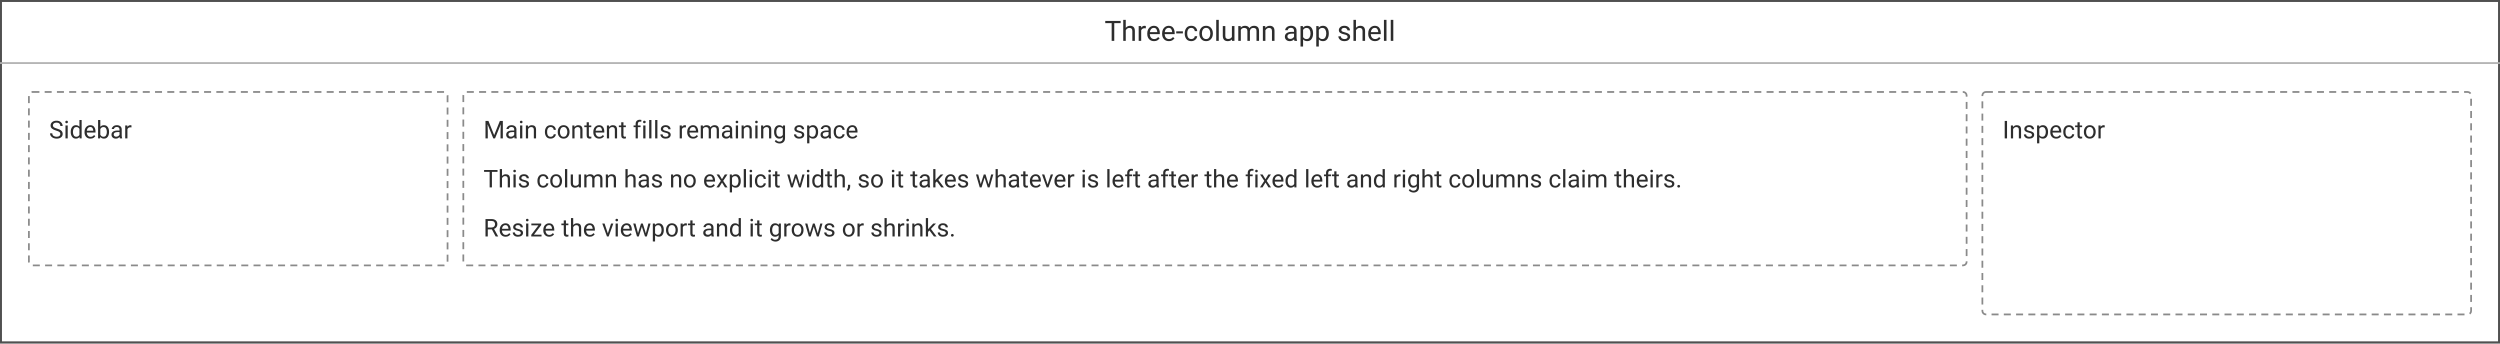
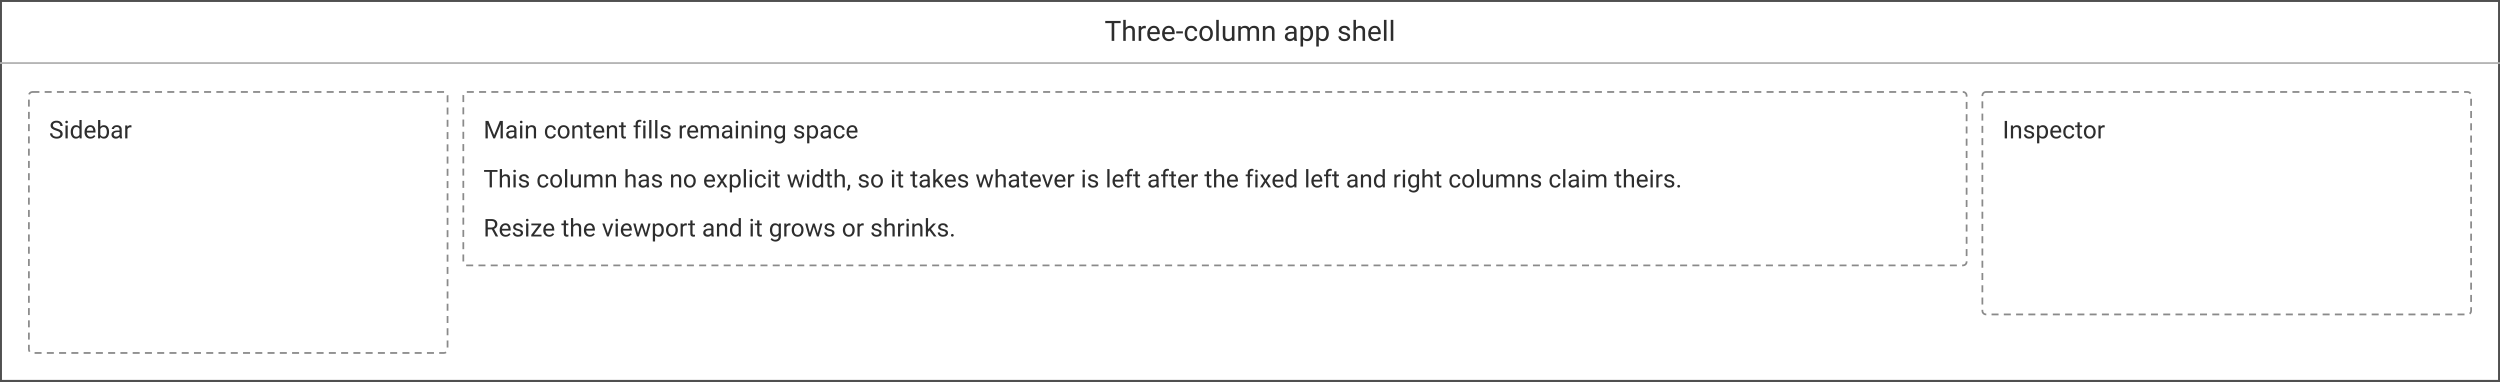
- <svg xmlns="http://www.w3.org/2000/svg" width="1427.2" height="196" viewBox="0 0 1427.2 196" font-family="system-ui, -apple-system, &quot;Segoe UI&quot;, Roboto, sans-serif" font-size="14">
-   <rect x="0" y="0" width="1427.2" height="196" fill="#ffffff" />
-   <rect x="0.5" y="0.5" width="1426.2" height="195" fill="none" stroke="#505050" stroke-width="1.25" />
+ <svg xmlns="http://www.w3.org/2000/svg" width="1427.2" height="218" viewBox="0 0 1427.2 218" font-family="system-ui, -apple-system, &quot;Segoe UI&quot;, Roboto, sans-serif" font-size="14">
+   <rect x="0" y="0" width="1427.2" height="218" fill="#ffffff" />
+   <rect x="0.5" y="0.5" width="1426.2" height="217" fill="none" stroke="#505050" stroke-width="1.25" />
  <line x1="0" y1="36" x2="1427.2" y2="36" stroke="#b0b0b0" stroke-width="1" />
  <text x="713.6" y="23.333" text-anchor="middle" font-size="16" fill="#2d2d2d">Three-column app shell</text>
-   <rect x="16.5" y="52.5" width="239" height="99" fill="none" stroke="#8a8a8a" stroke-width="1" stroke-dasharray="4 3" rx="2" />
+   <rect x="16.5" y="52.5" width="239" height="149" fill="none" stroke="#8a8a8a" stroke-width="1" stroke-dasharray="4 3" rx="2" />
  <text x="28" y="79" fill="#2d2d2d">Sidebar</text>
  <rect x="264.5" y="52.5" width="858.2" height="99" fill="none" stroke="#8a8a8a" stroke-width="1" stroke-dasharray="4 3" rx="2" />
  <text x="276" y="79" fill="#2d2d2d">Main content fills remaining space</text>
  <text x="276" y="107" fill="#2d2d2d">This column has no explicit width, so it takes whatever is left after the fixed left and right columns claim theirs.</text>
  <text x="276" y="135" fill="#2d2d2d">Resize the viewport and it grows or shrinks.</text>
  <rect x="1131.7" y="52.5" width="279" height="127" fill="none" stroke="#8a8a8a" stroke-width="1" stroke-dasharray="4 3" rx="2" />
  <text x="1143.2" y="79" fill="#2d2d2d">Inspector</text>
</svg>
